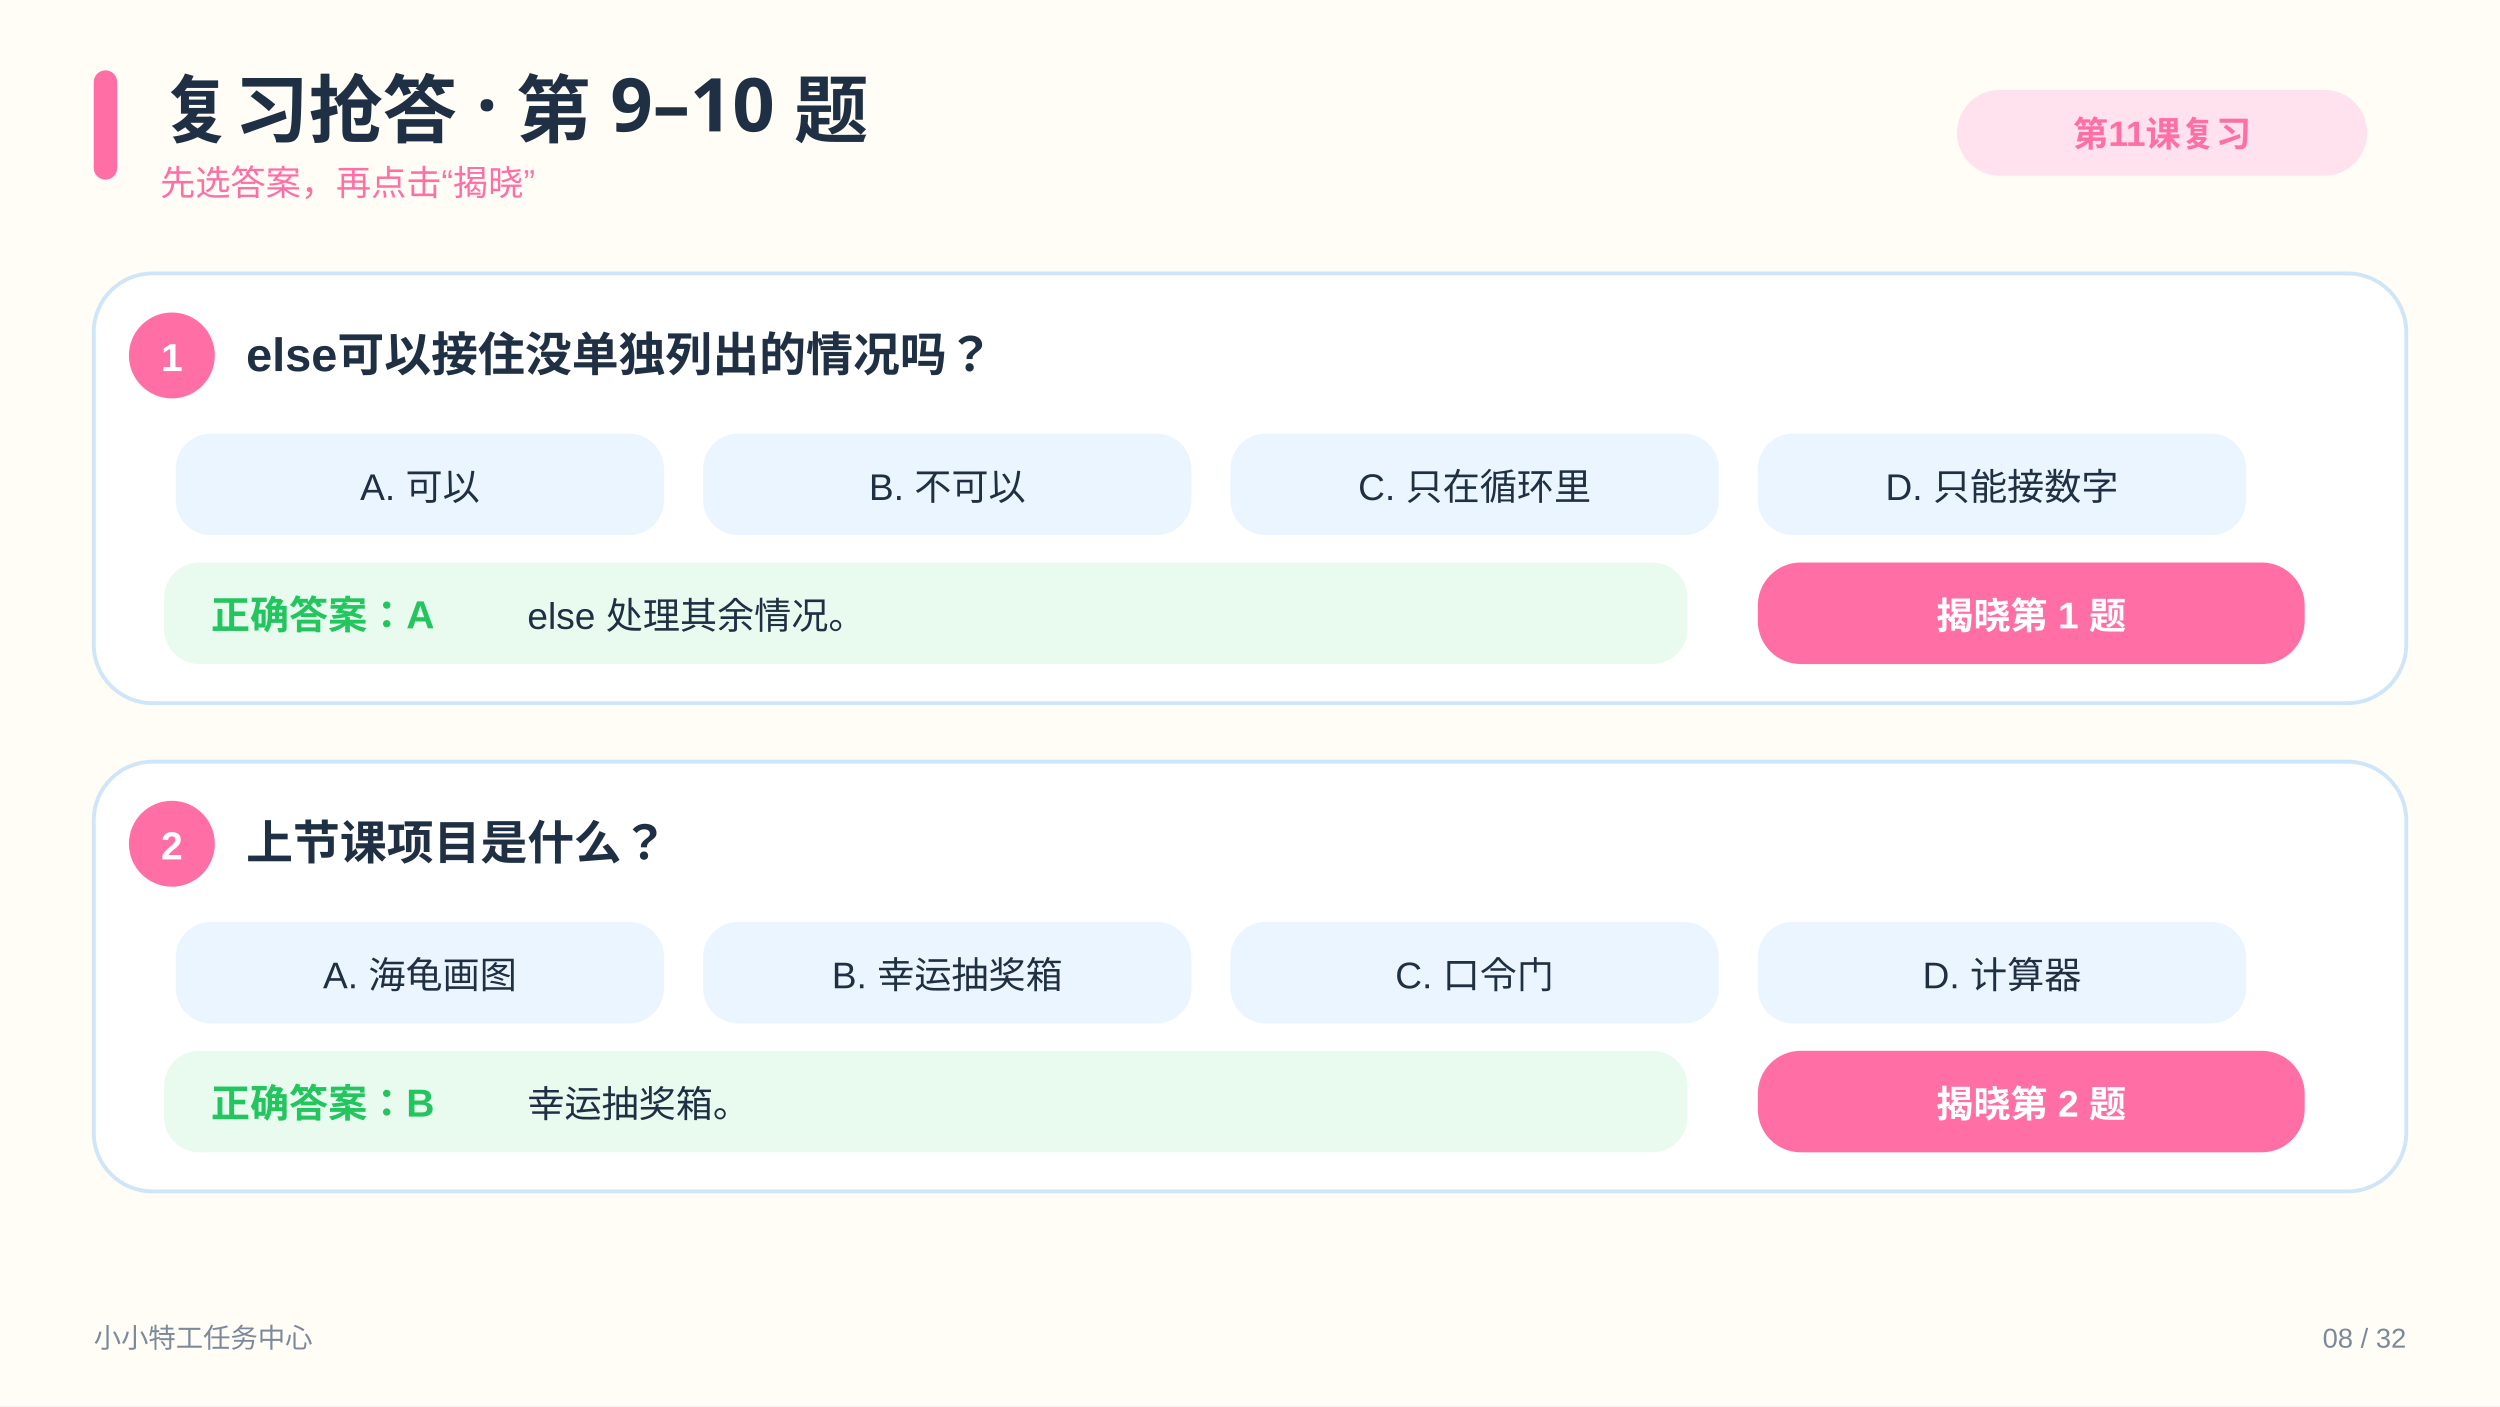
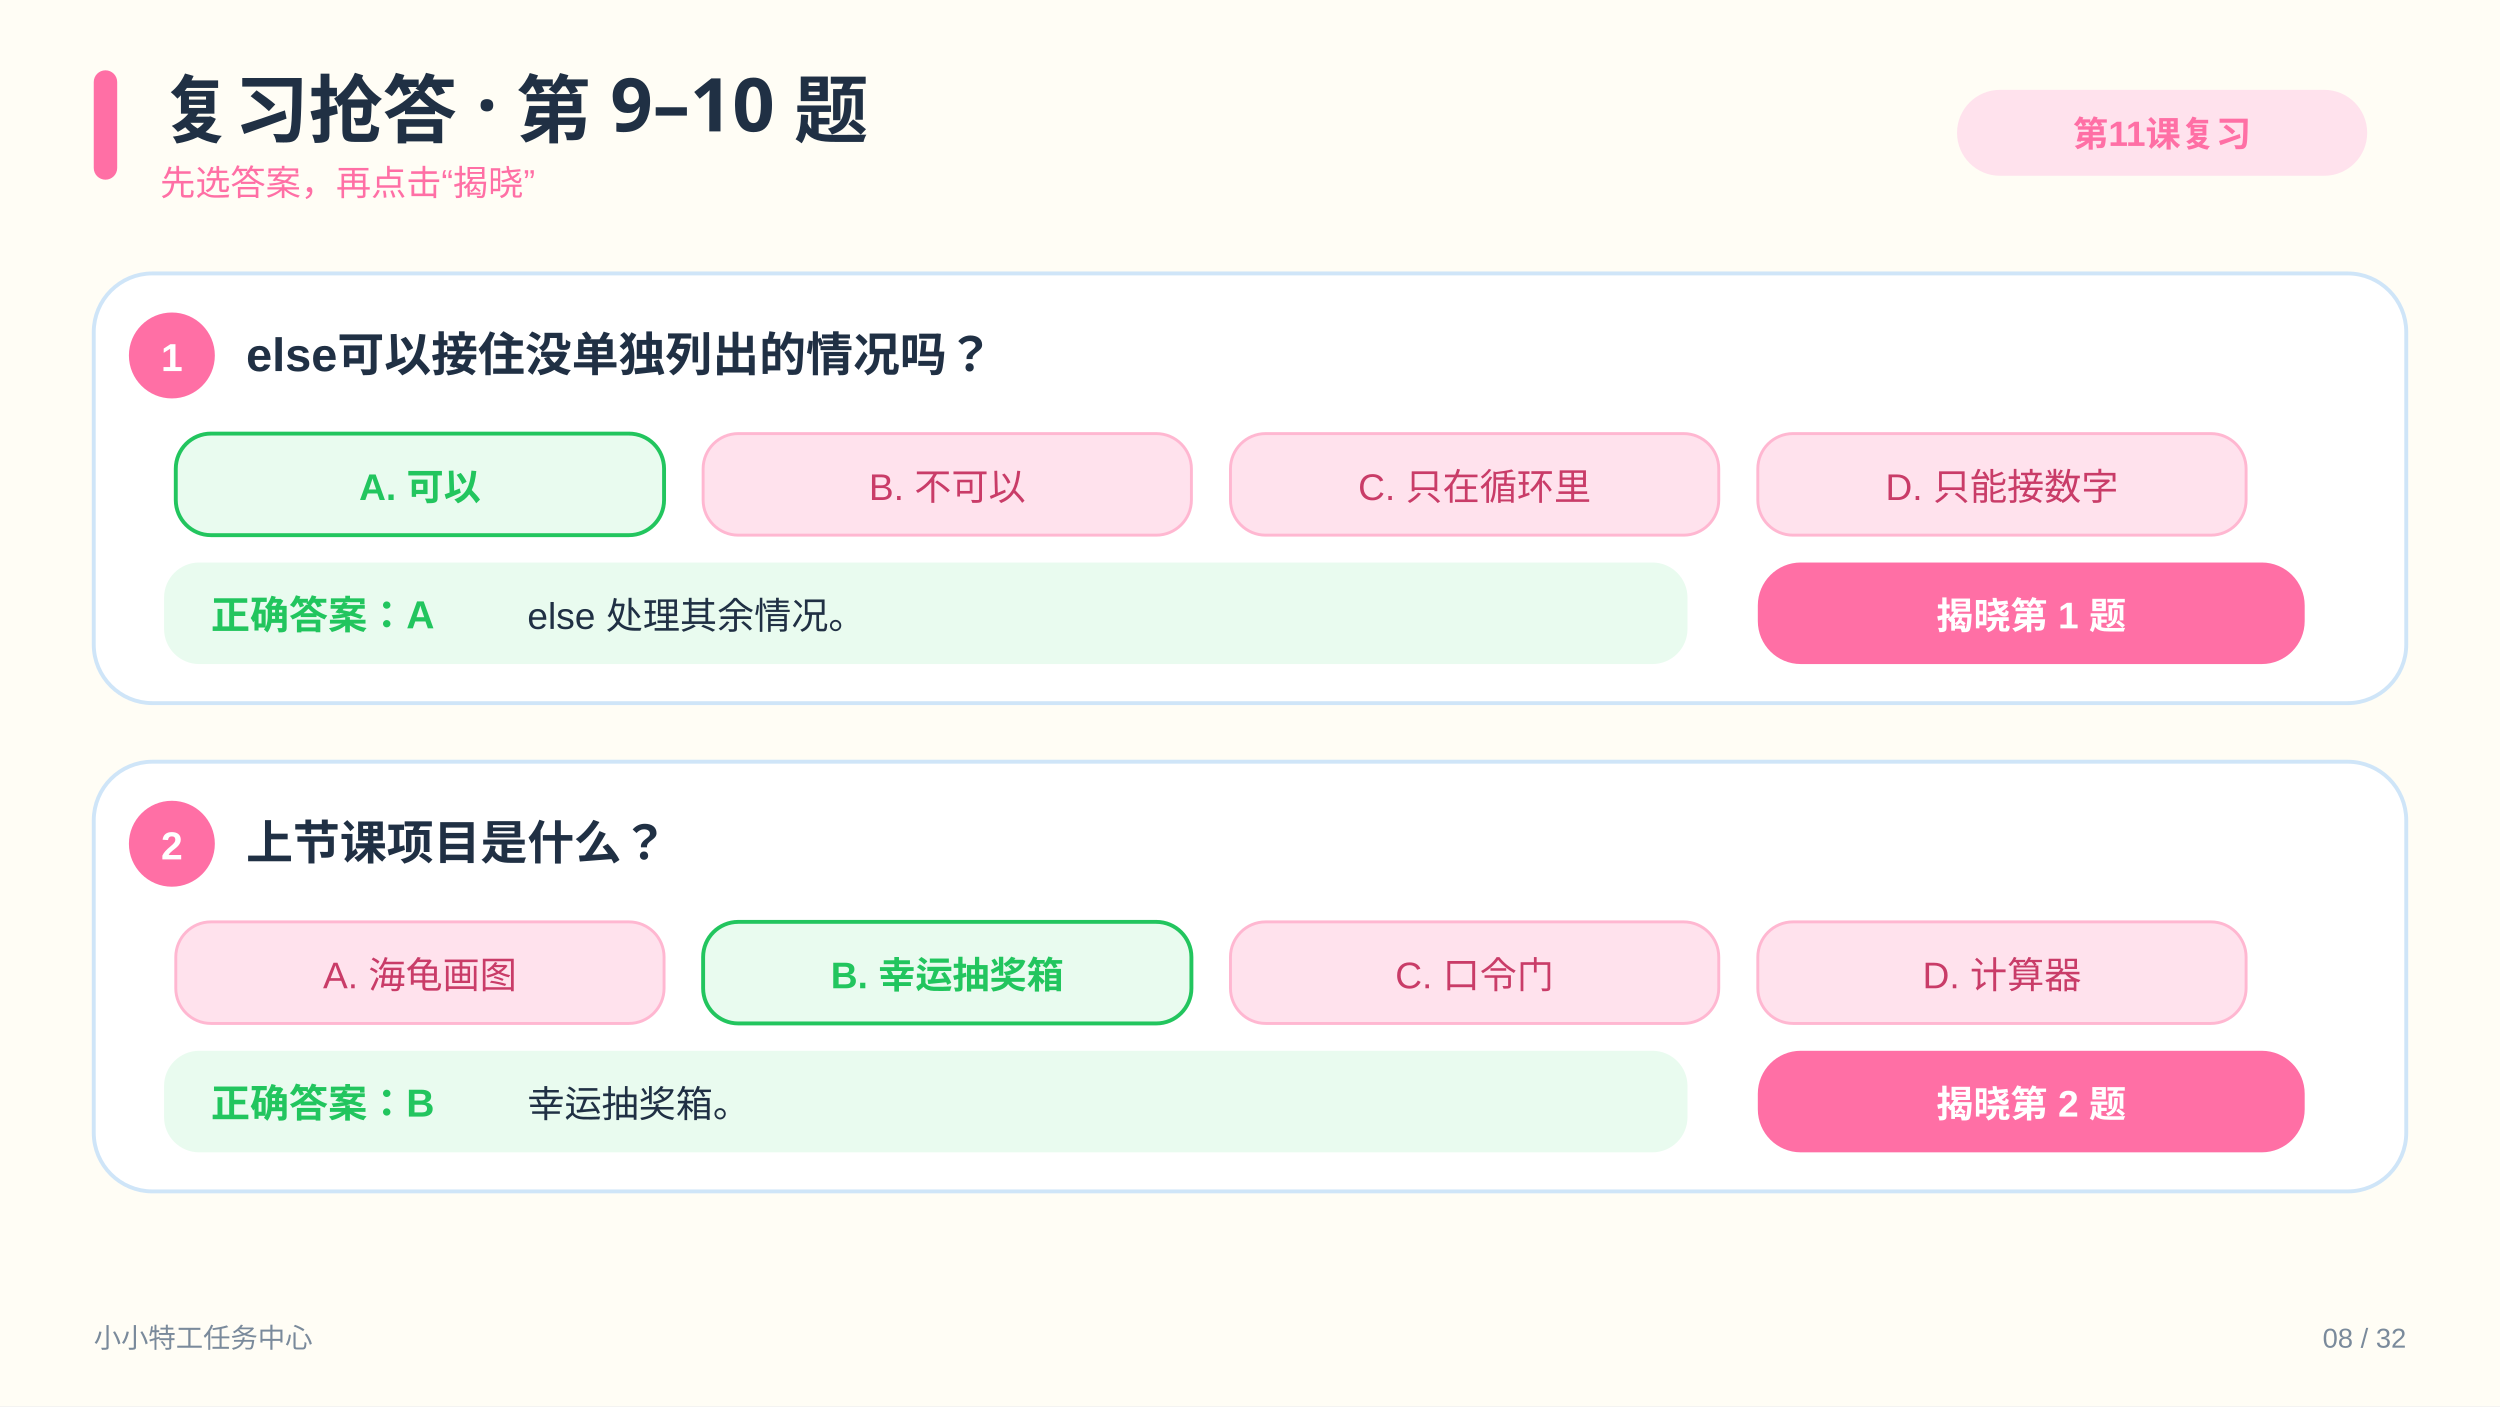
<svg xmlns="http://www.w3.org/2000/svg" viewBox="0 0 1280 720" data-pptx-page-role="content" font-family="Microsoft YaHei, Arial, sans-serif">
  <rect id="background" data-pptx-role="background" width="1280" height="720" fill="#FFFDF5" />
  <g id="page-header" data-pptx-bounds="48 32 1184 78">
    <rect x="48" y="36" width="12" height="56" rx="6" fill="#FF6FA5" />
    <text x="82" y="70" font-family="YouYuan, Microsoft YaHei, sans-serif" font-size="38" font-weight="700" fill="#203044">复习抢答 · 第 9–10 题</text>
    <text x="82" y="100" font-size="18" fill="#FF6FA5">先选答案，再点击“揭晓”</text>
  </g>
  <rect x="1002" y="46" width="210" height="44" rx="22" fill="#FFE2ED" id="static-decoration-01-01-rect" data-pptx-role="decoration" />
  <text x="1107.0" y="75" text-anchor="middle" font-size="18" font-weight="700" fill="#FF6FA5" id="static-decoration-01-02-text" data-pptx-role="decoration">第11课复习</text>
  <g id="q1-base" data-pptx-bounds="48 140 1184 220">
    <rect x="48" y="140" width="1184" height="220" rx="30" fill="#FFFFFF" stroke="#CFE5F8" stroke-width="2" />
    <circle cx="88" cy="182" r="22" fill="#FF6FA5" />
    <text x="88" y="190" text-anchor="middle" font-size="20" font-weight="700" fill="#FFFFFF">1</text>
    <text x="126" y="190" font-size="24" font-weight="700" fill="#203044">else可以接住没单独列出的情况吗？</text>
    <rect x="90" y="222" width="250" height="52" rx="18" fill="#EAF5FF" />
    <text x="215" y="256" text-anchor="middle" font-size="19" fill="#203044">A. 可以</text>
    <rect x="360" y="222" width="250" height="52" rx="18" fill="#EAF5FF" />
    <text x="485" y="256" text-anchor="middle" font-size="19" fill="#203044">B. 不可以</text>
    <rect x="630" y="222" width="250" height="52" rx="18" fill="#EAF5FF" />
    <text x="755" y="256" text-anchor="middle" font-size="19" fill="#203044">C. 只在循环里</text>
    <rect x="900" y="222" width="250" height="52" rx="18" fill="#EAF5FF" />
    <text x="1025" y="256" text-anchor="middle" font-size="19" fill="#203044">D. 只能接数字</text>
  </g>
-   <g id="q1-answer" data-pptx-bounds="84 288 780 52">
+   <g id="q1-options-reveal" data-pptx-bounds="90 222 1060 52" data-pptx-role="decoration">
+     <rect x="90" y="222" width="250" height="52" rx="18" fill="#E9FBEF" stroke="#22C55E" stroke-width="2" />
+     <text x="215" y="256" text-anchor="middle" font-size="19" fill="#22C55E" font-weight="700">A. 可以</text>
+     <rect x="360" y="222" width="250" height="52" rx="18" fill="#FFE2ED" stroke="#FFB7D1" stroke-width="1.5" />
+     <text x="485" y="256" text-anchor="middle" font-size="19" fill="#C93C68">B. 不可以</text>
+     <rect x="630" y="222" width="250" height="52" rx="18" fill="#FFE2ED" stroke="#FFB7D1" stroke-width="1.5" />
+     <text x="755" y="256" text-anchor="middle" font-size="19" fill="#C93C68">C. 只在循环里</text>
+     <rect x="900" y="222" width="250" height="52" rx="18" fill="#FFE2ED" stroke="#FFB7D1" stroke-width="1.5" />
+     <text x="1025" y="256" text-anchor="middle" font-size="19" fill="#C93C68">D. 只能接数字</text>
+   </g>
+   <g id="q1-answer" data-pptx-bounds="84 288 780 52" data-pptx-role="decoration">
    <rect x="84" y="288" width="780" height="52" rx="18" fill="#E9FBEF" />
    <text x="108" y="322" font-size="20" font-weight="700" fill="#22C55E">正确答案：A</text>
    <text x="270" y="322" font-size="19" fill="#203044">else 处理其余情况。</text>
-   </g>
-   <g id="q1-reveal-button" data-pptx-bounds="900 288 280 52">
-     <rect x="900" y="288" width="280" height="52" rx="22" fill="#FF6FA5" />
-     <text x="1040" y="322" text-anchor="middle" font-size="19" font-weight="700" fill="#FFFFFF">揭晓第 1 题</text>
-   </g>
-   <g id="q1-reveal-hit" data-pptx-bounds="900 288 280 52">
-     <rect x="900" y="288" width="280" height="52" rx="22" fill="#FFFFFF" fill-opacity="0.001" />
  </g>
  <g id="q2-base" data-pptx-bounds="48 390 1184 220">
    <rect x="48" y="390" width="1184" height="220" rx="30" fill="#FFFFFF" stroke="#CFE5F8" stroke-width="2" />
    <circle cx="88" cy="432" r="22" fill="#FF6FA5" />
    <text x="88" y="440" text-anchor="middle" font-size="20" font-weight="700" fill="#FFFFFF">2</text>
    <text x="126" y="440" font-size="24" font-weight="700" fill="#203044">上节课项目是什么？</text>
    <rect x="90" y="472" width="250" height="52" rx="18" fill="#EAF5FF" />
    <text x="215" y="506" text-anchor="middle" font-size="19" fill="#203044">A. 海龟画图</text>
    <rect x="360" y="472" width="250" height="52" rx="18" fill="#EAF5FF" />
    <text x="485" y="506" text-anchor="middle" font-size="19" fill="#203044">B. 幸运抽奖箱</text>
    <rect x="630" y="472" width="250" height="52" rx="18" fill="#EAF5FF" />
    <text x="755" y="506" text-anchor="middle" font-size="19" fill="#203044">C. 口令门</text>
    <rect x="900" y="472" width="250" height="52" rx="18" fill="#EAF5FF" />
    <text x="1025" y="506" text-anchor="middle" font-size="19" fill="#203044">D. 计算器</text>
  </g>
-   <g id="q2-answer" data-pptx-bounds="84 538 780 52">
+   <g id="q2-options-reveal" data-pptx-bounds="90 472 1060 52" data-pptx-role="decoration">
+     <rect x="90" y="472" width="250" height="52" rx="18" fill="#FFE2ED" stroke="#FFB7D1" stroke-width="1.5" />
+     <text x="215" y="506" text-anchor="middle" font-size="19" fill="#C93C68">A. 海龟画图</text>
+     <rect x="360" y="472" width="250" height="52" rx="18" fill="#E9FBEF" stroke="#22C55E" stroke-width="2" />
+     <text x="485" y="506" text-anchor="middle" font-size="19" fill="#22C55E" font-weight="700">B. 幸运抽奖箱</text>
+     <rect x="630" y="472" width="250" height="52" rx="18" fill="#FFE2ED" stroke="#FFB7D1" stroke-width="1.5" />
+     <text x="755" y="506" text-anchor="middle" font-size="19" fill="#C93C68">C. 口令门</text>
+     <rect x="900" y="472" width="250" height="52" rx="18" fill="#FFE2ED" stroke="#FFB7D1" stroke-width="1.5" />
+     <text x="1025" y="506" text-anchor="middle" font-size="19" fill="#C93C68">D. 计算器</text>
+   </g>
+   <g id="q2-answer" data-pptx-bounds="84 538 780 52" data-pptx-role="decoration">
    <rect x="84" y="538" width="780" height="52" rx="18" fill="#E9FBEF" />
    <text x="108" y="572" font-size="20" font-weight="700" fill="#22C55E">正确答案：B</text>
    <text x="270" y="572" font-size="19" fill="#203044">幸运抽奖箱。</text>
-   </g>
-   <g id="q2-reveal-button" data-pptx-bounds="900 538 280 52">
-     <rect x="900" y="538" width="280" height="52" rx="22" fill="#FF6FA5" />
-     <text x="1040" y="572" text-anchor="middle" font-size="19" font-weight="700" fill="#FFFFFF">揭晓第 2 题</text>
-   </g>
-   <g id="q2-reveal-hit" data-pptx-bounds="900 538 280 52">
-     <rect x="900" y="538" width="280" height="52" rx="22" fill="#FFFFFF" fill-opacity="0.001" />
  </g>
  <g id="footer-8" data-pptx-role="footer" data-pptx-bounds="48 674 1184 30">
    <text x="48" y="690" font-size="14" fill="#7A8A9B">小小特工任务中心</text>
    <text x="1232" y="690" text-anchor="end" font-size="14" fill="#7A8A9B">08 / 32</text>
  </g>
+   <g id="q1-reveal-button" data-pptx-bounds="900 288 280 52" data-pptx-role="decoration">
+     <rect x="900" y="288" width="280" height="52" rx="22" fill="#FF6FA5" />
+     <text x="1040" y="322" text-anchor="middle" font-size="19" font-weight="700" fill="#FFFFFF">揭晓第 1 题</text>
+   </g>
+   <g id="q1-reveal-hit" data-pptx-bounds="900 288 280 52" data-pptx-role="decoration">
+     <rect x="900" y="288" width="280" height="52" rx="22" fill="#FFFFFF" fill-opacity="0.001" />
+   </g>
+   <g id="q2-reveal-button" data-pptx-bounds="900 538 280 52" data-pptx-role="decoration">
+     <rect x="900" y="538" width="280" height="52" rx="22" fill="#FF6FA5" />
+     <text x="1040" y="572" text-anchor="middle" font-size="19" font-weight="700" fill="#FFFFFF">揭晓第 2 题</text>
+   </g>
+   <g id="q2-reveal-hit" data-pptx-bounds="900 538 280 52" data-pptx-role="decoration">
+     <rect x="900" y="538" width="280" height="52" rx="22" fill="#FFFFFF" fill-opacity="0.001" />
+   </g>
</svg>
